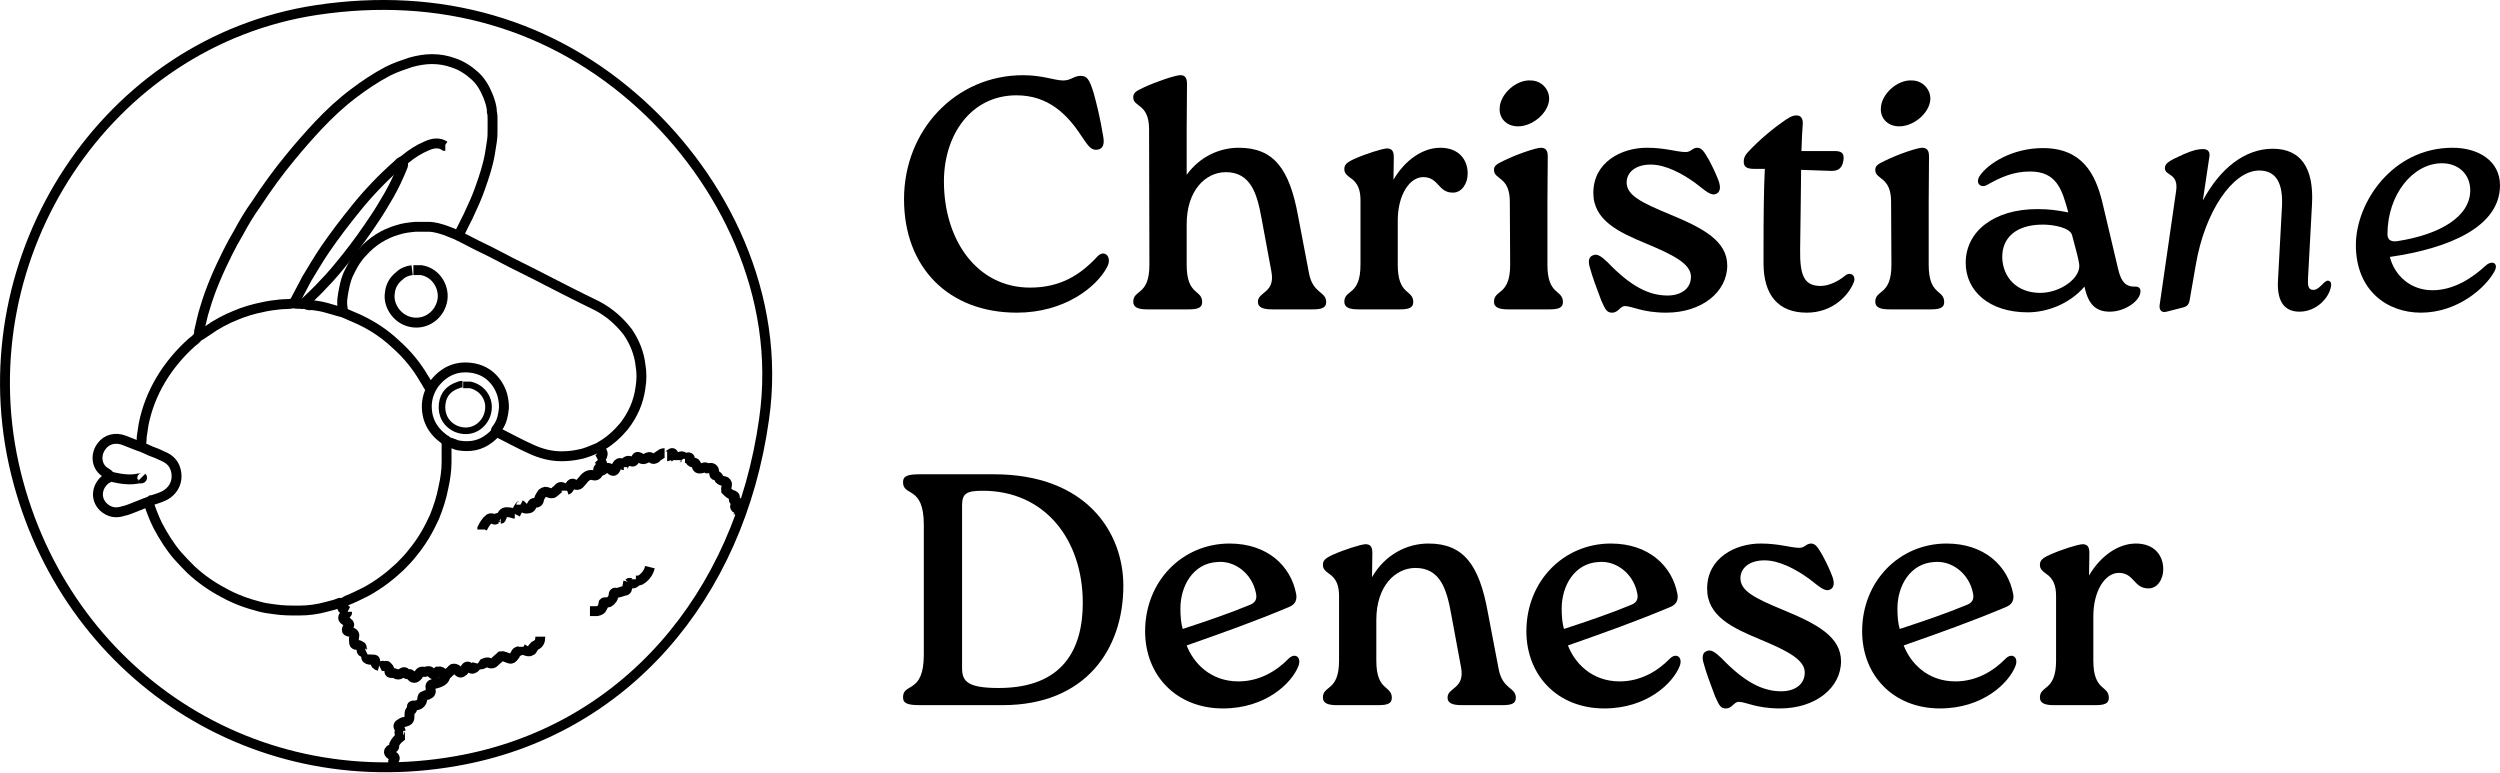
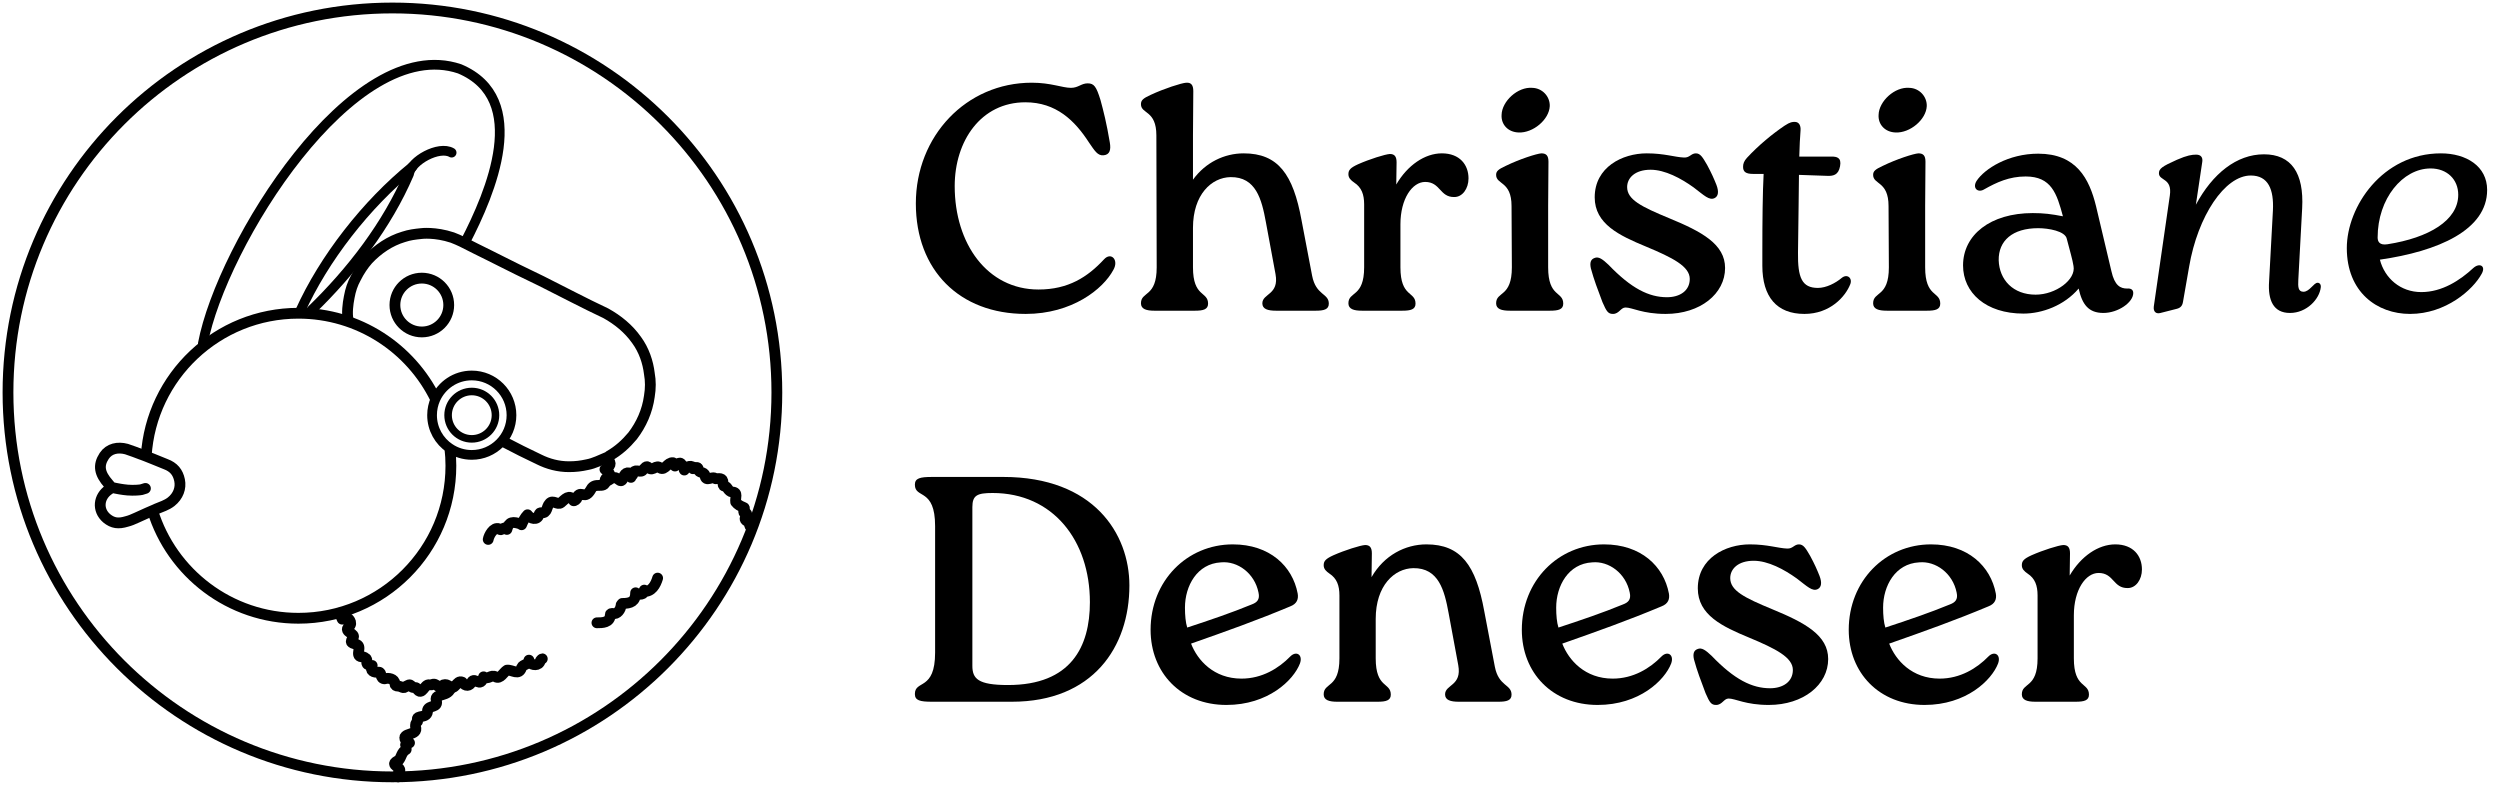
- <svg xmlns="http://www.w3.org/2000/svg" id="Layer_2" data-name="Layer 2" viewBox="0 0 379 117.08">
-   <defs>
-     <style>
-       .cls-1 {
-         stroke: currentcolor;
-         stroke-miterlimit: 10;
-       }
- 
-       .cls-1, .cls-2, .cls-3 {
-         fill: none;
-       }
- 
-       .cls-1, .cls-3 {
-         stroke-width: 1.5px;
-       }
- 
-       .cls-2, .cls-3 {
-         stroke: currentcolor;
-         stroke-linecap: round;
-         stroke-linejoin: round;
-       }
-     </style>
-   </defs>
-   <g id="Layer_2-2" data-name="Layer 2">
-     <g>
-       <path fill="none" stroke="currentcolor" stroke-width="1.5" d="M69.54,35.64l1.45-2.9c.68-1.45,1.35-2.9,1.84-4.35.58-1.64,1.16-3.38,1.45-5.12.1-.58.19-1.16.29-1.84s.1-1.16.1-1.84v-1.55c0-.39,0-.68-.1-1.06,0-.87-.29-1.64-.58-2.42-.48-1.16-1.06-2.22-2.03-3.09-.97-.87-2.03-1.55-3.19-1.93-1.06-.39-2.13-.58-3.29-.58-1.06,0-2.13.19-3.19.48-1.16.39-2.32.77-3.48,1.35-1.84.97-3.58,2.13-5.22,3.38-1.93,1.45-3.67,3.09-5.32,4.83-1.45,1.55-2.8,3.09-4.16,4.74-1.93,2.32-3.67,4.74-5.32,7.25-.97,1.35-1.84,2.8-2.61,4.25-.58.97-1.16,2.03-1.64,3-1.35,2.71-2.61,5.51-3.48,8.5-.39,1.16-.58,2.32-.87,3.48v.58" />
-       <path fill="none" stroke="currentcolor" stroke-width="1.5" d="M51.95,47.23v-.48c-.19-.97,0-1.93.19-2.9.19-1.06.48-2.03.97-2.9.48-.97,1.06-1.93,1.84-2.71,1.45-1.64,3.29-2.8,5.32-3.38.87-.29,1.74-.39,2.71-.48h1.93c.97,0,1.84.29,2.71.58.48.19.97.39,1.45.58,1.45.68,2.8,1.45,4.25,2.13s2.8,1.45,4.16,2.13c1.16.58,2.32,1.16,3.48,1.74,3.19,1.64,6.38,3.29,9.57,4.83,1.84.97,3.38,2.32,4.64,3.96,1.06,1.55,1.74,3.29,1.93,5.03.19,1.06.19,2.22,0,3.38-.29,2.22-1.16,4.16-2.51,5.89-.97,1.16-2.13,2.22-3.48,3-.1,0-.19.19-.29.19-.97.39-1.93.87-3,1.06-.87.19-1.74.29-2.71.29-1.55,0-3.09-.39-4.54-1.06-1.74-.77-3.48-1.74-5.22-2.61-.1,0-.19-.1-.29-.19" />
-       <path fill="none" stroke="currentcolor" stroke-width="1.5" d="M22.48,76.03c.39,1.26.87,2.51,1.45,3.67.87,1.64,1.84,3.19,3,4.54.68.77,1.35,1.45,2.03,2.13,1.45,1.35,3.09,2.51,4.93,3.48,1.74.97,3.58,1.64,5.51,2.13.68.19,1.45.29,2.22.39,1.26.19,2.42.19,3.67.19,1.45,0,2.9-.19,4.25-.58.68-.19,1.26-.29,1.93-.58h.48" />
-       <path fill="none" stroke="currentcolor" stroke-width="1.5" d="M67.7,67.14v2.9c0,1.26-.19,2.61-.48,3.87-.29,1.55-.77,3-1.35,4.45-.87,1.93-1.93,3.77-3.29,5.41-.58.77-1.26,1.45-1.93,2.13-1.55,1.45-3.19,2.71-5.12,3.77-.97.48-1.93.97-2.9,1.35-.48.19-.58.58-.77.97,0,.19.1.39.29.39s.39.19.58.29" />
-       <path fill="none" stroke="currentcolor" stroke-width="1.5" d="M61.13,24.43c-.39,0-.58.29-.77.48-2.32,2.03-4.54,4.35-6.47,6.76-1.64,2.03-3.19,4.06-4.64,6.18-.97,1.45-1.84,2.9-2.71,4.35-.58,1.16-1.26,2.32-1.84,3.48,0,.1-.1.19,0,.39" />
-       <path fill="none" stroke="currentcolor" stroke-width="1.5" d="M67.51,22.11h-.1c-.87-.58-1.84-.39-2.71,0-1.16.48-2.22,1.16-3.29,2.03-.19.19-.39.29-.29.58,0,.19,0,.39-.1.58-.58,1.45-1.26,2.9-2.03,4.25-.68,1.16-1.35,2.32-2.13,3.48-1.35,2.03-2.71,3.96-4.25,5.89-1.16,1.45-2.32,2.9-3.67,4.25-.77.87-1.64,1.64-2.42,2.42,0,0-.19.1-.19.19-.19.29-.39.39-.77.29-.39,0-.77,0-1.06-.1-.68.19-1.45.1-2.13.19-.87.1-1.64.19-2.51.39-1.45.29-2.8.68-4.16,1.26-1.45.58-2.9,1.35-4.25,2.32-.29.19-.58.39-.87.58-.1,0-.19.19-.39.19h-.1c-.19.39-.58.68-.97.97-1.84,1.64-3.48,3.58-4.74,5.7s-2.13,4.35-2.61,6.76c-.1.58-.19,1.26-.29,1.93,0,.39,0,.87-.19,1.26" />
-       <path fill="none" stroke="currentcolor" stroke-width="1.5" d="M75.14,65.4c0-.19.19-.39.39-.68.58-.87.77-1.84.87-2.9,0-1.35-.29-2.51-1.06-3.67-.87-1.26-2.03-2.03-3.48-2.32-2.51-.48-4.54.39-6.09,2.42-.58.87-.97,1.84-1.06,3-.1,2.22.77,3.96,2.61,5.32.19.1.39.19.58.48h0c.58,0,1.06.39,1.64.48,1.74.29,3.29,0,4.64-1.06.39-.29.77-.68,1.16-1.06" />
-       <path fill="none" stroke="currentcolor" stroke-width="1.5" d="M46.35,46.07c.29.29.68.19,1.06.19.68.1,1.35.19,2.03.39.68.19,1.35.39,2.03.58.58.1,1.06.39,1.55.58s1.06.48,1.55.68c2.03.97,3.77,2.13,5.41,3.67,1.74,1.55,3.19,3.29,4.35,5.32.29.39.48.87.77,1.26" />
-       <path fill="none" stroke="currentcolor" stroke-width="1.5" d="M16.58,72.07c-.1-.19-.39-.29-.48-.39-1.45-.77-1.74-2.71-.68-4.06.77-1.06,2.13-1.35,3.38-.87.77.29,1.45.58,2.22.87.68.19,1.16.48,1.84.77.58.19,1.26.48,1.84.77,1.16.48,1.84,1.26,2.03,2.51s-.29,2.42-1.35,3.19c-.68.48-1.45.68-2.32.97h-.1c-.39.29-.97.39-1.35.58-.48.19-.97.39-1.45.58s-.97.39-1.45.48c-1.16.39-2.13.19-3-.58-1.35-1.26-1.06-3.29.48-4.35,0,0,.19,0,.19-.1.19-.29.48-.19.77-.1,1.26.29,2.61.48,3.87.19h.39c.1,0,.19-.1.1-.19" />
-       <path fill="none" stroke="currentcolor" stroke-width="1.5" d="M67.51,102.32c0,.48-.19.87-.97,1.16s-.58.1-.87.19c-.39.1-.48.29-.39.68v.19c.1.39,0,.58-.39.77-.19,0-.39.1-.58.19-.19,0-.29.19-.29.39,0,.68-.48,1.06-1.16,1.06-.39,0-.48,0-.39.48,0,.1,0,.19-.1.19-.29.19-.29.39-.29.77,0,.68,0,.87-.77,1.06-.19,0-.39.1-.48.19-.39.19-.58.39-.29.77,0,.1.19.19.19.39" />
-       <path fill="none" stroke="currentcolor" stroke-width="1.5" d="M103.85,69.46s.19,0,.29-.1c.29-.1.48,0,.48.29q0,.39.48.48c.29,0,.39.1.48.39.1.48.29.58.77.48.29-.1.58-.29.87,0h.19c.48-.19.87,0,.87.58v.19c0,.1,0,.29.19.29s.39.19.48.39c.1.29.39.39.68.48.29,0,.48.1.58.39,0,.19,0,.39-.1.58-.1.19,0,.29,0,.48.29.29.58.58.97.68,0,0,.1,0,.19.1.19.1.19.19,0,.39q-.1.29.1.39h.19c.19,0,.19.19.1.39,0,.1-.1.19-.19.29-.1.19,0,.39.19.48,0,0,.19,0,.19.1.19,0,.29.19.29.39s0,.39.29.39" />
-       <path fill="none" stroke="currentcolor" stroke-width="1.5" d="M72.34,100.58c-.1.39-.29.68-.58.77-.19.1-.39,0-.48-.1-.39-.29-.48-.29-.77.1-.1.19-.19.39-.39.48-.19.19-.39.19-.58,0-.1-.1-.19-.19-.39-.39-.19-.1-.48-.1-.58,0-.1.19-.29.29-.48.48-.29.39-.48.39-.97.1,0,0-.19-.1-.29-.19-.19-.1-.29,0-.48,0l-.19.19c-.29.29-.48.29-.77,0-.19-.39-.58-.29-.87-.19-.1,0-.19.1-.29,0-.48-.1-.68.19-.87.58h0c-.39.48-.77.48-1.06,0,0-.19-.19-.29-.39-.19-.19,0-.29,0-.39-.19-.19-.19-.29-.19-.58,0,0,0-.1.1-.19.1-.29.19-.48.19-.77,0-.19-.1-.29-.1-.48-.1-.39,0-.48,0-.48-.39,0-.19,0-.29-.19-.48s-.19-.29-.39-.19h-.19c-.19-.1-.48,0-.68.1" />
-       <path fill="none" stroke="currentcolor" stroke-width="1.5" d="M90.7,69.65c.1.1.29.19.39.39.29.19.29.48,0,.68-.29.1-.48.39-.39.77,0,.39-.29.68-.68.58-.58-.19-1.06,0-1.55.58-.1.19-.29.29-.39.48-.29.39-.58.48-.97.29s-.48-.1-.68.19c-.1.29-.19.58-.48.68" />
-       <path fill="none" stroke="currentcolor" stroke-width="1.5" d="M85.87,74.39q0-.19-.19-.29c-.77-.48-.77-.29-1.26.19-.19.1-.29.29-.48.39-.19.19-.48.1-.77,0-.48-.19-.58-.19-.97.1-.19.29-.39.58-.48.87,0,.48-.29.58-.68.58-.19,0-.29.1-.39.29-.1.39-.29.58-.77.58-.19,0-.39,0-.58-.19-.1-.1-.19-.29-.39-.39" />
-       <path fill="none" stroke="currentcolor" stroke-width="1.5" d="M52.63,92.75c0,.1,0,.19-.1.29,0,0-.19.1-.29.19-.29.29-.29.58,0,.77.19.1.39.29.48.39.29.19.29.39.1.58,0,.1-.1.19-.19.29-.1.29-.1.39.19.48.1,0,.19,0,.39.1.48.1.58.39.48.77-.1.29,0,.58,0,.87,0,.19.19.29.39.29s.39,0,.58.19c.19,0,.19.19.19.39-.1.39,0,.48.39.58.1,0,.19.19.39.1" />
-       <path fill="none" stroke="currentcolor" stroke-width="1.5" d="M98.53,85.98c-.19.77-.58,1.35-1.26,1.84-.19.19-.48.19-.87.19" />
-       <path fill="none" stroke="currentcolor" stroke-width="1.5" d="M61.13,110.72c-.1,0-.29,0-.39.1-.19.1-.29.29-.1.48v.48c-.39.29-.68.68-.87,1.06v.19c0,.19,0,.29-.19.39s-.29.19-.48.29c-.19.19-.19.39,0,.58.1.1.29.19.48.29.29.19.39.39.1.68-.19.19,0,.48-.1.68" />
-       <path fill="none" stroke="currentcolor" stroke-width="1.5" d="M100.75,68.69c-.39,0-.58.19-.87.39-.19.1-.29.19-.48.39-.19.1-.39.19-.58,0-.29-.29-.58-.19-.87,0s-.58.19-.87,0c0,0,0-.1-.1-.1-.19-.1-.39-.19-.48,0s-.19.29-.39.48c0,.1-.19.19-.39.1-.58-.19-.77-.1-1.06.39,0,.19-.29.29-.29.48" />
-       <path fill="none" stroke="currentcolor" stroke-width="1.5" d="M81.91,96.52c0,.58-.1,1.06-.77,1.35-.1,0-.19.19-.29.29,0,.19-.19.29-.29.48-.29.19-.58.1-.87,0-.19,0-.29-.19-.48-.29" />
-       <path fill="none" stroke="currentcolor" stroke-width="1.5" d="M95.24,88.21c-.1.39-.1.68-.19,1.06,0,.19-.19.29-.39.29-.48.1-.87.39-1.45.29-.1,0-.19.19-.19.29,0,.29-.1.58-.29.77-.29.39-.48.48-.87.39-.19,0-.39,0-.39.19s0,.39-.1.48c-.19.48-.39.58-.87.68h-1.06" />
-       <path fill="none" stroke="currentcolor" stroke-width="1.5" d="M55.53,99.22v.48c0,.19.48.39.68.29h.39c.19,0,.29,0,.29.29,0,.39.19.58.58.68" />
-       <path fill="none" stroke="currentcolor" stroke-width="1.5" d="M78.04,77.87c-.29,0-.48-.19-.77-.19-.68-.1-.97,0-1.16.48,0,0,0,.19-.1.29s0,.19-.1.19" />
-       <path fill="none" stroke="currentcolor" stroke-width="1.5" d="M94.57,70.52c-.1,0-.19-.1-.29-.19-.19-.19-.39-.19-.58,0s-.29.48-.39.77c-.19.39-.48.39-.77,0q-.29-.29-.68-.1c-.1,0-.29.1-.39.19-.19.19-.48.29-.77.19" />
-       <path fill="none" stroke="currentcolor" stroke-width="1.5" d="M79.2,98.06c0,.29-.29.58-.58.68-.19,0-.39.19-.48.39,0,.19-.29.39-.39.58-.19.19-.39.19-.58.1-.29-.1-.48-.19-.77-.29-.19-.1-.39,0-.48,0-.19.19-.48.39-.68.58-.1.1-.19.19-.29.29-.19.19-.48.29-.77.1-.39-.19-.58,0-.87.1-.29.19-.58.19-.87,0" />
-       <path fill="none" stroke="currentcolor" stroke-width="1.5" d="M90.9,68.01c.1.1.19.19.29.39.29.19.19.77,0,.87-.19.1-.39.29-.58.39" />
-       <path fill="none" stroke="currentcolor" stroke-width="1.5" d="M75.92,78.64c-.29-.19-.48-.19-.68,0q-.19.29-.48,0c-.19-.1-.39-.1-.58,0-.48.39-.77.87-1.06,1.45v.19" />
-       <path fill="none" stroke="currentcolor" stroke-width="1.5" d="M79.01,76.51c0,.19-.1.1-.19.19-.29.39-.48.87-.68,1.26h0" />
-       <path fill="none" stroke="currentcolor" stroke-width="1.5" d="M103.85,69.56c0-.1-.1-.1-.1-.19q-.39-.39-.87,0c-.19.1-.39.1-.39.39" />
-       <path fill="none" stroke="currentcolor" stroke-width="1.5" d="M96.5,87.82c0,.48-.48.77-.87.58-.1,0-.19-.1-.29,0" />
-       <path fill="none" stroke="currentcolor" stroke-width="1.5" d="M101.14,69.17c.19,0,.29-.19.39-.29.39-.29.48-.29.68.19,0,.1.1.29.19.39" />
-       <path fill="none" stroke="currentcolor" d="M70.12,58.25c-.19,0-.39,0-.58.1-1.45.48-2.32,1.35-2.51,2.9-.19,1.64.58,3.09,2.13,3.77.48.19.97.29,1.45.29,1.74,0,3.09-1.35,3.38-2.9.39-1.93-.87-3.67-2.71-4.06h-1.06" />
-       <path fill="none" stroke="currentcolor" stroke-width="1.5" d="M62.48,40.95c-.77.1-1.45.39-1.93.87-.87.68-1.35,1.55-1.45,2.61-.29,1.84,1.06,3.87,3,4.35,1.84.48,3.67-.39,4.54-2.03.29-.58.48-1.16.48-1.84,0-1.93-1.35-3.67-3.29-3.96h-1.16" />
-       <g id="Generative_Object" data-name="Generative Object">
-         <path stroke="currentcolor" stroke-miterlimit="10" fill="none" stroke-width="1.5" d="M115.83,63.56c-3.77,26.96-21.26,47.35-46.58,51.8-32.08,5.7-60.4-14.5-67.16-45.03C-4.87,38.63,16.1,6.35,47.99,1.52c18.65-2.8,35.76,2.03,49.29,14.4,12.27,11.21,21.26,28.8,18.55,47.64h0Z" />
-       </g>
-     </g>
-     <g>
-       <path fill="currentcolor" stroke="none" d="M137.05,30.2c0-10.5,7.85-18.8,18.05-18.8,3,0,4.75.8,6.1.8,1.15,0,1.6-.7,2.6-.7s1.35.5,2,2.6c.45,1.65.95,3.6,1.45,6.6.2,1.15,0,1.9-.95,2-.95.1-1.4-.7-2.3-2-2.2-3.4-5.1-6.25-9.9-6.25-6.9,0-11,6-11,13.05,0,8.95,5.05,16.1,13.05,16.1,4.65,0,7.65-1.95,10.2-4.7,1.1-1.2,2.35.1,1.45,1.65-1.6,3-6.45,6.85-13.65,6.85-10.3,0-17.1-6.8-17.1-17.2Z" />
-       <path fill="currentcolor" stroke="none" d="M198.45,41.45c.6,3.1,2.6,2.7,2.6,4.35,0,.9-.75,1.1-2.05,1.1h-6.15c-1.3,0-2.15-.25-2.15-1.15,0-1.55,2.65-1.3,2.05-4.55l-1.5-8.1c-.65-3.55-1.55-7.05-5.5-7-2.95.05-5.85,2.7-5.85,7.9v6.15c0,4.7,2.35,3.7,2.35,5.65,0,.9-.75,1.1-2.05,1.1h-6.3c-1.25,0-2.1-.25-2.1-1.15,0-1.9,2.45-.9,2.45-5.6l-.05-20.55c0-3.95-2.4-3.3-2.4-4.85,0-.6.3-.9,1.5-1.45,2.15-1,4.8-1.85,5.55-1.9s1.1.35,1.1,1.3l-.05,6.9v6.9c1.95-2.7,4.9-4.1,7.9-4.1,5.35,0,7.7,3.25,9,10.4l1.65,8.65Z" />
-       <path fill="currentcolor" stroke="none" d="M222.5,26.3c0,1.6-.95,2.9-2.2,2.9-2.3.05-2.15-2.35-4.55-2.35-2,0-3.85,2.6-3.85,6.6v6.7c0,4.7,2.35,3.7,2.35,5.65,0,.9-.75,1.1-2.05,1.1h-6.3c-1.25,0-2.1-.25-2.1-1.15,0-1.9,2.45-.9,2.45-5.6v-9.8c0-1.55-.4-2.65-1.55-3.4-.5-.35-.9-.7-.9-1.3,0-.65.3-1,1.5-1.55,1.8-.8,4.2-1.55,4.95-1.6.7,0,1.05.35,1.05,1.3l-.05,3.45c1.75-3,4.45-4.85,7.1-4.85,2.8,0,4.15,1.8,4.15,3.9Z" />
-       <path fill="currentcolor" stroke="none" d="M228.89,30.6c0-3.9-2.4-3.3-2.4-4.85,0-.55.3-.85,1.5-1.4,2.15-1.05,4.8-1.9,5.55-1.95.75,0,1.1.35,1.1,1.3l-.05,6.9v9.55c0,4.7,2.35,3.7,2.35,5.65,0,.9-.75,1.1-2.05,1.1h-6.25c-1.3,0-2.15-.25-2.15-1.15,0-1.9,2.45-.9,2.45-5.6l-.05-9.55ZM227.35,16.4c.05-2.1,2.5-4.4,4.8-4.2,1.55.05,2.75,1.35,2.7,2.85-.1,2.1-2.6,4.2-4.85,4.1-1.65-.05-2.75-1.25-2.65-2.75Z" />
-       <path fill="currentcolor" stroke="none" d="M242.75,45.55c-.75-2-1.3-3.4-1.8-5.25-.2-.9,0-1.4.55-1.6.65-.3,1.3.2,2.2,1.05,3.55,3.7,6.3,5.05,9.1,5.05,2,0,3.55-1,3.55-2.85,0-1.95-2.65-3.3-6.85-5.05-4.1-1.7-7.95-3.5-7.95-7.65,0-4.7,4.3-6.85,8.1-6.85,2.75,0,4.4.6,5.8.65.9.05,1.1-.65,1.85-.65.7,0,1.05.6,1.75,1.8.7,1.3,1.05,2.1,1.45,3.1.4,1.05.3,1.75-.25,2.05-.85.45-1.65-.4-3.3-1.65-1.95-1.4-4.45-2.75-6.7-2.75-2.4,0-3.65,1.25-3.65,2.7,0,1.95,2.2,3.05,6.55,4.85,5.1,2.1,8.7,4.05,8.7,7.75,0,4-3.85,7.15-9.25,7.15-3.6,0-5.2-1-6.25-1-.75,0-1,1-1.95,1-.75,0-1-.35-1.65-1.85Z" />
-       <path fill="currentcolor" stroke="none" d="M281.05,42.75c-.75,1.95-3.15,4.65-7.15,4.65-4.3,0-6.55-2.65-6.55-7.5v-2.05c0-5.15.05-9.4.2-12.25h-1.65c-1.15,0-1.55-.35-1.55-1.1,0-.5.15-.9.6-1.4,1.85-2,4-3.75,5.85-5,.9-.6,1.25-.6,1.6-.6.65,0,.95.55.9,1.3-.1,1.2-.15,2.45-.2,4.1h5c.85,0,1.6.15,1.35,1.5-.25,1.4-1.1,1.55-2.05,1.5l-4.35-.15c-.05,2.75-.05,6.5-.15,12.1-.05,3.9.6,5.5,3.1,5.5,1.3,0,2.75-.75,3.7-1.55.85-.7,1.7,0,1.35.95Z" />
-       <path fill="currentcolor" stroke="none" d="M286.69,30.6c0-3.9-2.4-3.3-2.4-4.85,0-.55.3-.85,1.5-1.4,2.15-1.05,4.8-1.9,5.55-1.95.75,0,1.1.35,1.1,1.3l-.05,6.9v9.55c0,4.7,2.35,3.7,2.35,5.65,0,.9-.75,1.1-2.05,1.1h-6.25c-1.3,0-2.15-.25-2.15-1.15,0-1.9,2.45-.9,2.45-5.6l-.05-9.55ZM285.14,16.4c.05-2.1,2.5-4.4,4.8-4.2,1.55.05,2.75,1.35,2.7,2.85-.1,2.1-2.6,4.2-4.85,4.1-1.65-.05-2.75-1.25-2.65-2.75Z" />
-       <path fill="currentcolor" stroke="none" d="M324.5,44.15c0,1.45-2.35,3.1-4.65,3.1s-3.3-1.3-3.85-3.8c-2.25,2.65-5.7,3.9-8.6,3.9-5.85,0-9.4-3.25-9.4-7.5,0-4.75,4.25-8.15,10.85-8.15,1.7,0,2.9.15,4.7.5-.95-3.55-1.8-6.2-5.8-6.2-2.55,0-4.5.9-6.45,2-.95.6-1.9-.15-1.2-1.3,1.25-1.9,4.95-4.25,9.6-4.25,5.95,0,7.95,3.9,9,8.15l2.4,10.15c.5,2.25,1.4,2.7,2.45,2.7.55-.05.95.15.95.7ZM315.19,39.95c-.15-1-.55-2.3-1.05-4.25-.25-1.2-2.85-1.65-4.45-1.65-4,0-6.2,1.95-6.15,5,.1,3.05,2.25,5.35,5.75,5.35,3.15,0,6.3-2.35,5.9-4.45Z" />
-       <path fill="currentcolor" stroke="none" d="M353.4,43.25c-.2,1.85-2.2,4-4.8,4s-3.45-2-3.25-4.9l.6-11.1c.15-3.2-.7-5.4-3.45-5.4-4.05,0-8.25,6.3-9.6,14.2l-.95,5.45c-.1.65-.4.95-.95,1.1l-2.55.65c-.7.2-1.15-.2-1.05-1l2.5-17.3c.4-2.75-1.7-2.25-1.7-3.45,0-.7.45-1.05,2.8-2.1,1.6-.7,2.35-.8,3-.8.7,0,1.05.4.95,1.1l-1,6.7c2.6-4.85,6.35-7.85,10.6-7.85s6.25,2.9,5.95,8.4l-.6,11.15c-.05,1.05-.05,1.85.8,1.85.95,0,1.6-1.4,2.2-1.4.3,0,.55.25.5.7Z" />
-       <path fill="currentcolor" stroke="none" d="M378.15,41.15c-1.35,2.5-5.6,6.25-11.15,6.25-5.15,0-9.85-3.4-9.85-10.25,0-6.45,5.55-14.75,14.65-14.75,3.95,0,7.2,2,7.2,5.7,0,6.25-7.65,9.55-16.7,10.85.75,2.9,3.2,5.05,6.45,5.05s6.05-1.85,8.1-3.75c.95-.85,2-.35,1.3.9ZM361.94,35.5c0,.65.3,1.25,1.55,1.05,6.4-1,11-3.7,11-7.7,0-2.4-1.75-4.1-4.3-4.1-4.35,0-8.25,4.7-8.25,10.75Z" />
-       <path fill="currentcolor" stroke="none" d="M150.65,71.9c14.1,0,19.65,8.85,19.65,16.9,0,9.6-5.7,18.1-18.3,18.1h-12.45c-1.85,0-2.65-.2-2.65-1.2,0-2.25,3.15-.45,3.15-6.45v-19.7c0-6-3.15-4.2-3.15-6.45,0-1,.8-1.2,2.65-1.2h11.1ZM164.15,91.4c0-9.6-5.75-17-15.15-17-2.4,0-3.15.35-3.15,2.2v24.7c0,2,.85,3,5.55,3,9.8,0,12.75-5.95,12.75-12.9Z" />
-       <path fill="currentcolor" stroke="none" d="M196.85,100.95c-1,2.6-4.95,6.45-11.45,6.45-7.05,0-11.8-5-11.8-11.7,0-7.6,5.65-13.3,12.8-13.3,5.75,0,9.3,3.4,10.1,7.65.15.85-.1,1.6-1.15,2-5.25,2.2-9.9,3.85-15.45,5.8,1,2.6,3.55,5.45,7.85,5.45,3.2,0,5.8-1.6,7.6-3.45.95-.95,2-.25,1.5,1.1ZM178.95,92.25c0,1.2.1,2.3.35,3.1,3.5-1.15,6.9-2.3,10.05-3.6.8-.3,1.3-.75,1.05-1.85-.6-3-3.25-4.95-5.85-4.7-3.7.2-5.6,3.65-5.6,7.05Z" />
-       <path fill="currentcolor" stroke="none" d="M227.2,101.45c.6,3.1,2.6,2.7,2.6,4.35,0,.9-.75,1.1-2.05,1.1h-6.15c-1.3,0-2.15-.25-2.15-1.15,0-1.55,2.65-1.3,2.05-4.55l-1.5-8.1c-.65-3.55-1.55-7.05-5.5-7-2.95.05-5.85,2.7-5.85,7.9v6.15c0,4.7,2.35,3.7,2.35,5.65,0,.9-.75,1.1-2.05,1.1h-6.3c-1.25,0-2.1-.25-2.1-1.15,0-1.9,2.45-.9,2.45-5.6v-9.8c0-1.55-.4-2.65-1.55-3.4-.5-.35-.9-.7-.9-1.3,0-.65.3-1,1.5-1.55,1.8-.8,4.2-1.55,4.95-1.6.7,0,1.05.35,1.05,1.3l-.05,3.7c1.95-3.4,5.25-5.1,8.55-5.1,5.35,0,7.7,3.25,9,10.4l1.65,8.65Z" />
-       <path fill="currentcolor" stroke="none" d="M254.65,100.95c-1,2.6-4.95,6.45-11.45,6.45-7.05,0-11.8-5-11.8-11.7,0-7.6,5.65-13.3,12.8-13.3,5.75,0,9.3,3.4,10.1,7.65.15.85-.1,1.6-1.15,2-5.25,2.2-9.9,3.85-15.45,5.8,1,2.6,3.55,5.45,7.85,5.45,3.2,0,5.8-1.6,7.6-3.45.95-.95,2-.25,1.5,1.1ZM236.75,92.25c0,1.2.1,2.3.35,3.1,3.5-1.15,6.9-2.3,10.05-3.6.8-.3,1.3-.75,1.05-1.85-.6-3-3.25-4.95-5.85-4.7-3.7.2-5.6,3.65-5.6,7.05Z" />
-       <path fill="currentcolor" stroke="none" d="M260,105.55c-.75-2-1.3-3.4-1.8-5.25-.2-.9,0-1.4.55-1.6.65-.3,1.3.2,2.2,1.05,3.55,3.7,6.3,5.05,9.1,5.05,2,0,3.55-1,3.55-2.85,0-1.95-2.65-3.3-6.85-5.05-4.1-1.7-7.95-3.5-7.95-7.65,0-4.7,4.3-6.85,8.1-6.85,2.75,0,4.4.6,5.8.65.9.05,1.1-.65,1.85-.65.7,0,1.05.6,1.75,1.8.7,1.3,1.05,2.1,1.45,3.1.4,1.05.3,1.75-.25,2.05-.85.45-1.65-.4-3.3-1.65-1.95-1.4-4.45-2.75-6.7-2.75-2.4,0-3.65,1.25-3.65,2.7,0,1.95,2.2,3.05,6.55,4.85,5.1,2.1,8.7,4.05,8.7,7.75,0,4-3.85,7.15-9.25,7.15-3.6,0-5.2-1-6.25-1-.75,0-1,1-1.95,1-.75,0-1-.35-1.65-1.85Z" />
-       <path fill="currentcolor" stroke="none" d="M305.55,100.95c-1,2.6-4.95,6.45-11.45,6.45-7.05,0-11.8-5-11.8-11.7,0-7.6,5.65-13.3,12.8-13.3,5.75,0,9.3,3.4,10.1,7.65.15.85-.1,1.6-1.15,2-5.25,2.2-9.9,3.85-15.45,5.8,1,2.6,3.55,5.45,7.85,5.45,3.2,0,5.8-1.6,7.6-3.45.95-.95,2-.25,1.5,1.1ZM287.65,92.25c0,1.2.1,2.3.35,3.1,3.5-1.15,6.9-2.3,10.05-3.6.8-.3,1.3-.75,1.05-1.85-.6-3-3.25-4.95-5.85-4.7-3.7.2-5.6,3.65-5.6,7.05Z" />
-       <path fill="currentcolor" stroke="none" d="M327.95,86.3c0,1.6-.95,2.9-2.2,2.9-2.3.05-2.15-2.35-4.55-2.35-2,0-3.85,2.6-3.85,6.6v6.7c0,4.7,2.35,3.7,2.35,5.65,0,.9-.75,1.1-2.05,1.1h-6.3c-1.25,0-2.1-.25-2.1-1.15,0-1.9,2.45-.9,2.45-5.6v-9.8c0-1.55-.4-2.65-1.55-3.4-.5-.35-.9-.7-.9-1.3,0-.65.3-1,1.5-1.55,1.8-.8,4.2-1.55,4.95-1.6.7,0,1.05.35,1.05,1.3l-.05,3.45c1.75-3,4.45-4.85,7.1-4.85,2.8,0,4.15,1.8,4.15,3.9Z" />
-     </g>
-   </g>
+ <svg xmlns="http://www.w3.org/2000/svg" id="Layer_1" viewBox="0 0 3822.37 1200">
+   <circle id="Outer_Circle" cx="600" cy="600" r="587.78" style="fill:none; stroke:currentColor; stroke-miterlimit:10; stroke-width:16.5px;" />
+   <path id="Beak" d="M687.84,685.45c1.02,8.76,1.55,17.65,1.55,26.67,0,128.79-104.39,233.18-233.14,233.18-104.85,0-193.51-69.2-222.87-164.41" style="fill:none; stroke:currentColor; stroke-miterlimit:10; stroke-width:16.5px;" />
+   <path id="Beak-2" d="M223.56,697.23c7.64-121.84,108.9-218.3,232.68-218.3,92.11,0,171.78,53.43,209.64,131.02" style="fill:none; stroke:currentColor; stroke-miterlimit:10; stroke-width:16.5px;" />
+   <path id="Eye" d="M782.03,634.78c0,33.55-27.16,60.74-60.71,60.74-12.35,0-23.83-3.69-33.41-10.04-.03,0-.03-.03-.07-.03-16.43-10.9-27.23-29.5-27.23-50.67,0-8.82,1.88-17.22,5.27-24.82,9.51-21.14,30.75-35.88,55.44-35.88,33.55,0,60.71,27.19,60.71,60.71Z" style="fill:none; stroke:currentColor; stroke-miterlimit:10; stroke-width:14.85px;" />
+   <circle id="Eye-2" cx="721.33" cy="634.79" r="36.21" style="fill:none; stroke:currentColor; stroke-miterlimit:10; stroke-width:11.55px;" />
+   <circle id="Eye_Left" cx="644.95" cy="466.39" r="41.15" style="fill:none; stroke:currentColor; stroke-miterlimit:10; stroke-width:16.5px;" />
+   <path id="Head" d="M532.24,489.21c-2.05-10.24-.37-24.58,1.68-34.82,2.05-11.27,5.12-20.49,10.24-29.71,5.12-10.24,11.27-19.46,18.44-27.66,15.37-16.39,33.81-28.68,54.29-34.83,9.22-3.07,17.41-4.1,27.66-5.12,0,0,20.49-2.65,47.12,6.15,5.12,2.05,10.24,4.1,14.34,6.15,14.34,7.17,28.97,14.74,43.02,21.51,13.63,6.57,22.62,11.63,43.02,21.51l35.85,17.41c32.78,16.39,65.56,33.81,98.34,49.17,18.44,10.24,34.83,23.56,47.12,40.98,11.27,15.37,17.41,33.81,19.46,51.22,2.05,11.27,2.05,22.54,0,34.83-3.07,22.54-12.29,43.02-25.61,60.44-10.24,12.29-21.51,22.54-35.85,30.73,0,0-2.05,2.05-3.07,2.05-10.24,4.1-19.46,9.22-30.73,11.27-9.22,2.05-17.41,3.07-27.66,3.07-16.39,0-31.76-4.1-46.1-11.27-17.41-8.2-35.85-17.41-53.27-26.63" style="fill:none; stroke:currentColor; stroke-linecap:round; stroke-linejoin:round; stroke-width:16.5px;" />
+   <path id="Lips" d="M171.56,745.14c-.35.42-1.64-.29-5.53-5.23-13.94-15.75-16.28-28.2-6.71-42.8,7.67-11.48,20.77-14.03,34.11-10.5,8.23,2.72,15.45,5.48,22.67,8.23,2.7.66,34.86,13.86,37.15,14.77,12.37,4.58,18.78,12.45,21.29,24.54,2.51,12.09-2.07,24.46-12.9,33.02-6.9,5.35-14.93,7.71-22.92,11.07l3.29-1.34c-5.16,1.93-28.27,12.44-33.23,14.72-4.96,2.28-9.98,4.46-15.01,5.68-12.59,3.83-21.21,2.88-30.66-4.87-14.72-12.62-12.49-33.02,3.33-43.81l4.76-3.21s1.12.01,5.09,1.01c1.83.38,10.4,2.15,18.75,2.86,9.65.81,19.18-.16,21.17-.62l6.15-1.9" style="fill:none; stroke:currentColor; stroke-linecap:round; stroke-linejoin:round; stroke-width:16.5px;" />
+   <path d="M689.36,1050.11c-2.04,16.32-25.49,9.18-22.43,20.4,4.08,12.24-11.22,7.14-13.26,15.3,1.02,14.28-18.36,6.12-15.3,15.3v2.04c-3.06,2.04-3.06,4.08-3.06,8.16,5.1,14.28-22.43,8.16-15.3,20.4,0,0,2.04,2.04,2.04,4.08h4.08c-3.06-1.02-8.16,2.04-5.1,5.1v5.1c-7.14,4.08-7.14,11.22-11.22,16.32-18.36,8.16,8.16,10.2,0,18.36-2.04,2.04,0,5.1-1.02,7.14" style="fill:none; stroke:currentColor; stroke-linecap:round; stroke-linejoin:round; stroke-width:16.5px;" />
+   <path d="M519.11,937.41l4.11,9.25,8.27-1.37c-.7-1.73,9.66,6.87,1.86,13.04-9.18,8.16,12.24,10.2,6.12,17.34-4.08,6.12-3.06,7.14,4.08,9.18,12.24,2.04-2.04,18.36,9.18,19.38,2.04,0,4.08,0,6.12,2.04,5.1,2.04-2.04,10.2,6.12,10.2,0,0,2.04,2.04,4.08,1.02-4.08,8.16,2.04,11.22,10.2,10.2,5.1,0,1.02,10.2,9.18,10.2h0c5.1-2.04,15.3,0,15.3,7.14q0,4.08,5.1,4.08c5.1,0,8.16,5.1,12.24,0,3.06-1.02,5.1-4.08,8.16,0,0,2.04,2.04,2.04,4.08,2.04s4.08,0,4.08,2.04c8.16,12.24,11.22-8.16,19.38-6.12h3.06c8.16-5.1,11.22,10.2,18.36,0,3.06-1.02,6.12,0,8.16,2.04,10.2,8.16,11.22-10.2,20.4-6.12,5.1,7.14,11.22,6.12,14.28,0,5.1-9.18,13.26,10.2,18.36-8.16,7.14,5.1,11.22-4.08,18.36,0,7.14,4.08,12.24-7.14,17.34-10.2,8.16-1.02,18.36,9.18,22.43-4.08,2.04-5.1,11.22-4.08,11.22-11.22v3.06c5.1,5.1,15.3,6.12,17.34-2.04,0,0,2.04-3.06,3.06-3.06" style="fill:none; stroke:currentColor; stroke-linecap:round; stroke-linejoin:round; stroke-width:16.5px;" />
+   <path d="M1005.49,883.89c-3.06,10.2-9.18,21.42-21.42,20.4l1.02-2.04c0,8.16-7.14,6.12-12.24,6.12l-1.02-2.04c0,13.26-7.14,16.32-20.4,16.32,0,0-2.04,2.04-2.04,3.06,0,6.12-6.12,14.28-12.24,12.24-2.04,0-4.08,0-4.08,2.04,0,12.24-12.24,12.24-20.4,12.24" style="fill:none; stroke:currentColor; stroke-linecap:round; stroke-linejoin:round; stroke-width:16.5px;" />
+   <path d="M931.05,704.41c5.1,6.12-1.02,10.2-6.12,13.26h1.02s3.06,2.04,4.08,4.08c7.14,6.12-7.14,7.14-4.08,14.28-2.04,12.24-16.32,0-22.43,12.24-9.18,16.32-14.28,2.04-20.4,10.2,0,3.06-2.04,6.12-5.1,7.14h-1.02c-6.12-11.22-13.26-2.04-19.38,3.06-5.1,4.08-12.24-5.1-17.34,1.02-5.1,5.1-3.06,15.3-12.24,14.28-2.04,0-3.06,0-4.08,3.06-2.04,9.18-13.26,6.12-17.34,0-4.08,4.08-7.14,10.2-9.18,15.3h0l-1.02-1.02c-12.24-4.08-18.36-4.08-21.42,8.16v-1.02c-5.1-5.1-7.14,5.1-12.24,0-8.16-3.06-15.3,10.2-16.32,16.32" style="fill:none; stroke:currentColor; stroke-linecap:round; stroke-linejoin:round; stroke-width:16.5px;" />
+   <path d="M1059.54,715.63c2.04,0,8.16-3.06,8.16,2.04,0,6.12,9.18,3.06,10.2,9.18,1.02,11.22,11.22,0,16.32,5.1,5.1,0,11.22-2.04,11.22,6.12,0,2.04,0,5.1,2.04,5.1,5.1,0,5.1,8.16,12.24,9.18,9.18,0,4.08,9.18,5.1,15.3,3.06,4.08,7.14,6.12,12.24,8.16,4.08,1.02-4.08,9.18,3.06,8.16,6.12,3.06-7.14,9.18,3.06,13.26,5.1,0,0,8.16,6.12,8.16" style="fill:none; stroke:currentColor; stroke-linecap:round; stroke-linejoin:round; stroke-width:16.5px;" />
+   <path d="M1028.95,707.47c-8.16-1.02-12.24,12.24-19.38,8.16-6.12-6.12-11.22,5.1-17.34,0-4.08-5.1-6.12,0-10.2,4.08-4.08,3.06-12.24-4.08-14.28,5.1,0,2.04-3.06,3.06-3.06,5.1" style="fill:none; stroke:currentColor; stroke-linecap:round; stroke-linejoin:round; stroke-width:16.5px;" />
+   <path d="M965.72,725.83c-6.12-6.12-11.22-2.04-13.26,6.12-4.08,9.18-8.16-5.1-15.3-1.02-4.08,0-7.14,6.12-12.24,4.08" style="fill:none; stroke:currentColor; stroke-linecap:round; stroke-linejoin:round; stroke-width:16.5px;" />
+   <path d="M1059.54,716.65v-2.04c-3.06-4.08-12.24,0-13.26,4.08" style="fill:none; stroke:currentColor; stroke-linecap:round; stroke-linejoin:round; stroke-width:16.5px;" />
+   <path d="M1032.01,712.57c8.16-6.12,8.16-7.14,13.26,3.06" style="fill:none; stroke:currentColor; stroke-linecap:round; stroke-linejoin:round; stroke-width:16.5px;" />
+   <path d="M710.86,370.71c39.67-76.28,100.69-219.69-8.14-265.46-163.27-55.16-364.12,269.53-392.6,420.06" style="fill:none; stroke:currentColor; stroke-linecap:round; stroke-linejoin:round; stroke-width:14.85px;" />
+   <path d="M630.5,254.96c-70.18,56.96-135.27,140.16-171.89,221.53" style="fill:none; stroke:currentColor; stroke-linecap:round; stroke-linejoin:round; stroke-width:14.85px;" />
+   <path d="M690.51,233.4h0c-19.32-11.19-62.04,12.21-65.09,32.55-33.56,78.32-88.49,149.51-149.51,208.51" style="fill:none; stroke:currentColor; stroke-linecap:round; stroke-linejoin:round; stroke-width:14.85px;" />
+   <path style="fill:currentColor; stroke:none;" d="M1400.28,311.07c0-103.11,77.09-184.62,177.25-184.62,29.46,0,46.64,7.86,59.9,7.86,11.29,0,15.71-6.87,25.53-6.87s13.26,4.91,19.64,25.53c4.42,16.2,9.33,35.35,14.24,64.81,1.96,11.29,0,18.66-9.33,19.64-9.33.98-13.75-6.87-22.58-19.64-21.6-33.39-50.08-61.38-97.22-61.38-67.76,0-108.02,58.92-108.02,128.15,0,87.89,49.59,158.1,128.15,158.1,45.66,0,75.12-19.15,100.16-46.15,10.8-11.78,23.08.98,14.24,16.2-15.71,29.46-63.34,67.27-134.04,67.27-101.15,0-167.92-66.78-167.92-168.9Z" />
+   <path style="fill:currentColor; stroke:none;" d="M2006.16,421.54c5.89,30.44,25.53,26.51,25.53,42.72,0,8.84-7.37,10.8-20.13,10.8h-60.39c-12.77,0-21.11-2.46-21.11-11.29,0-15.22,26.02-12.77,20.13-44.68l-14.73-79.54c-6.38-34.86-15.22-69.23-54.01-68.74-28.97.49-57.45,26.51-57.45,77.58v60.39c0,46.15,23.08,36.33,23.08,55.48,0,8.84-7.37,10.8-20.13,10.8h-61.87c-12.28,0-20.62-2.46-20.62-11.29,0-18.66,24.06-8.84,24.06-54.99l-.49-201.8c0-38.79-23.57-32.41-23.57-47.63,0-5.89,2.95-8.84,14.73-14.24,21.11-9.82,47.14-18.17,54.5-18.66,7.37-.49,10.8,3.44,10.8,12.77l-.49,67.76v67.76c19.15-26.51,48.12-40.26,77.58-40.26,52.54,0,75.61,31.92,88.38,102.13l16.2,84.94Z" />
+   <path style="fill:currentColor; stroke:none;" d="M2245.28,272.77c0,15.71-9.33,28.48-21.6,28.48-22.59.49-21.11-23.08-44.68-23.08-19.64,0-37.81,25.53-37.81,64.81v65.79c0,46.15,23.08,36.33,23.08,55.48,0,8.84-7.37,10.8-20.13,10.8h-61.87c-12.27,0-20.62-2.46-20.62-11.29,0-18.66,24.06-8.84,24.06-54.99v-96.24c0-15.22-3.93-26.02-15.22-33.39-4.91-3.44-8.84-6.87-8.84-12.77,0-6.38,2.95-9.82,14.73-15.22,17.68-7.86,41.24-15.22,48.61-15.71,6.87,0,10.31,3.44,10.31,12.77l-.49,33.88c17.18-29.46,43.7-47.63,69.72-47.63,27.5,0,40.75,17.68,40.75,38.3Z" />
+   <path style="fill:currentColor; stroke:none;" d="M2311.07,314.99c0-38.3-23.57-32.41-23.57-47.63,0-5.4,2.95-8.35,14.73-13.75,21.11-10.31,47.14-18.66,54.5-19.15,7.36,0,10.8,3.44,10.8,12.77l-.49,67.76v93.78c0,46.15,23.08,36.33,23.08,55.48,0,8.84-7.37,10.8-20.13,10.8h-61.38c-12.77,0-21.11-2.46-21.11-11.29,0-18.66,24.06-8.84,24.06-54.99l-.49-93.78ZM2295.85,175.55c.49-20.62,24.55-43.21,47.14-41.24,15.22.49,27,13.26,26.51,27.99-.98,20.62-25.53,41.24-47.63,40.26-16.2-.49-27-12.27-26.02-27Z" />
+   <path style="fill:currentColor; stroke:none;" d="M2450.02,461.8c-7.36-19.64-12.77-33.39-17.68-51.55-1.96-8.84,0-13.75,5.4-15.71,6.38-2.95,12.77,1.96,21.6,10.31,34.86,36.33,61.87,49.59,89.36,49.59,19.64,0,34.86-9.82,34.86-27.99,0-19.15-26.02-32.41-67.27-49.59-40.26-16.69-78.07-34.37-78.07-75.12,0-46.15,42.23-67.27,79.54-67.27,27,0,43.21,5.89,56.96,6.38,8.84.49,10.8-6.38,18.17-6.38,6.87,0,10.31,5.89,17.18,17.68,6.87,12.77,10.31,20.62,14.24,30.44,3.93,10.31,2.95,17.18-2.46,20.13-8.35,4.42-16.2-3.93-32.41-16.2-19.15-13.75-43.7-27-65.79-27-23.57,0-35.84,12.28-35.84,26.51,0,19.15,21.6,29.95,64.32,47.63,50.08,20.62,85.43,39.77,85.43,76.1,0,39.28-37.81,70.21-90.83,70.21-35.35,0-51.06-9.82-61.37-9.82-7.37,0-9.82,9.82-19.15,9.82-7.37,0-9.82-3.44-16.2-18.17Z" />
+   <path style="fill:currentColor; stroke:none;" d="M2829.06,434.31c-7.36,19.15-30.93,45.66-70.21,45.66-42.23,0-64.32-26.02-64.32-73.65v-20.13c0-50.57.49-92.31,1.96-120.29h-16.2c-11.29,0-15.22-3.44-15.22-10.8,0-4.91,1.47-8.84,5.89-13.75,18.17-19.64,39.28-36.82,57.45-49.1,8.84-5.89,12.28-5.89,15.71-5.89,6.38,0,9.33,5.4,8.84,12.77-.98,11.78-1.47,24.06-1.96,40.26h49.1c8.35,0,15.71,1.47,13.26,14.73-2.45,13.75-10.8,15.22-20.13,14.73l-42.72-1.47c-.49,27-.49,63.83-1.47,118.82-.49,38.3,5.89,54.01,30.44,54.01,12.77,0,27-7.37,36.33-15.22,8.35-6.87,16.69,0,13.26,9.33Z" />
+   <path style="fill:currentColor; stroke:none;" d="M2887.49,314.99c0-38.3-23.57-32.41-23.57-47.63,0-5.4,2.95-8.35,14.73-13.75,21.11-10.31,47.14-18.66,54.5-19.15,7.36,0,10.8,3.44,10.8,12.77l-.49,67.76v93.78c0,46.15,23.08,36.33,23.08,55.48,0,8.84-7.37,10.8-20.13,10.8h-61.38c-12.77,0-21.11-2.46-21.11-11.29,0-18.66,24.06-8.84,24.06-54.99l-.49-93.78ZM2872.27,175.55c.49-20.62,24.55-43.21,47.14-41.24,15.22.49,27,13.26,26.51,27.99-.98,20.62-25.53,41.24-47.63,40.26-16.2-.49-27-12.27-26.02-27Z" />
+   <path style="fill:currentColor; stroke:none;" d="M3261.63,448.05c0,14.24-23.08,30.44-45.66,30.44s-32.41-12.77-37.81-37.32c-22.09,26.02-55.97,38.3-84.45,38.3-57.45,0-92.31-31.92-92.31-73.65,0-46.64,41.73-80.03,106.55-80.03,16.69,0,28.48,1.47,46.15,4.91-9.33-34.86-17.68-60.88-56.96-60.88-25.04,0-44.19,8.84-63.34,19.64-9.33,5.89-18.66-1.47-11.78-12.77,12.28-18.66,48.61-41.73,94.27-41.73,58.43,0,78.07,38.3,88.38,80.03l23.57,99.67c4.91,22.09,13.75,26.51,24.06,26.51,5.4-.49,9.33,1.47,9.33,6.87ZM3170.3,406.81c-1.47-9.82-5.4-22.59-10.31-41.73-2.46-11.78-27.99-16.2-43.7-16.2-39.28,0-60.88,19.15-60.39,49.1.98,29.95,22.09,52.54,56.46,52.54,30.93,0,61.87-23.08,57.94-43.7Z" />
+   <path style="fill:currentColor; stroke:none;" d="M3548.37,439.22c-1.96,18.17-21.6,39.28-47.14,39.28s-33.88-19.64-31.92-48.12l5.89-109c1.47-31.42-6.87-53.03-33.88-53.03-39.77,0-81.01,61.87-94.27,139.44l-9.33,53.52c-.98,6.38-3.93,9.33-9.33,10.8l-25.04,6.38c-6.87,1.96-11.29-1.96-10.31-9.82l24.55-169.88c3.93-27-16.69-22.1-16.69-33.88,0-6.87,4.42-10.31,27.5-20.62,15.71-6.87,23.08-7.86,29.46-7.86,6.87,0,10.31,3.93,9.33,10.8l-9.82,65.79c25.53-47.63,62.36-77.09,104.09-77.09s61.37,28.48,58.43,82.49l-5.89,109.49c-.49,10.31-.49,18.17,7.86,18.17,9.33,0,15.71-13.75,21.6-13.75,2.95,0,5.4,2.46,4.91,6.87Z" />
+   <path style="fill:currentColor; stroke:none;" d="M3794.37,418.59c-13.26,24.55-54.99,61.38-109.49,61.38-50.57,0-96.73-33.39-96.73-100.65,0-63.34,54.5-144.84,143.86-144.84,38.79,0,70.7,19.64,70.7,55.97,0,61.38-75.12,93.78-163.99,106.55,7.37,28.48,31.42,49.59,63.34,49.59s59.41-18.17,79.54-36.83c9.33-8.35,19.64-3.44,12.77,8.84ZM3635.28,363.11c0,6.38,2.95,12.27,15.22,10.31,62.85-9.82,108.02-36.33,108.02-75.61,0-23.57-17.18-40.26-42.23-40.26-42.72,0-81.01,46.15-81.01,105.56Z" />
+   <path style="fill:currentColor; stroke:none;" d="M1533.83,729.22c138.46,0,192.96,86.91,192.96,165.96,0,94.27-55.97,177.74-179.71,177.74h-122.26c-18.17,0-26.02-1.96-26.02-11.78,0-22.09,30.93-4.42,30.93-63.34v-193.45c0-58.92-30.93-41.24-30.93-63.34,0-9.82,7.86-11.78,26.02-11.78h109ZM1666.4,920.71c0-94.27-56.46-166.94-148.77-166.94-23.57,0-30.93,3.44-30.93,21.6v242.55c0,19.64,8.35,29.46,54.5,29.46,96.24,0,125.2-58.43,125.2-126.68Z" />
+   <path style="fill:currentColor; stroke:none;" d="M1987.52,1014.49c-9.82,25.53-48.61,63.34-112.44,63.34-69.23,0-115.88-49.1-115.88-114.89,0-74.63,55.48-130.61,125.7-130.61,56.46,0,91.33,33.39,99.18,75.12,1.47,8.35-.98,15.71-11.29,19.64-51.55,21.6-97.22,37.81-151.72,56.96,9.82,25.53,34.86,53.52,77.09,53.52,31.42,0,56.96-15.71,74.63-33.88,9.33-9.33,19.64-2.46,14.73,10.8ZM1811.74,929.06c0,11.78.98,22.59,3.44,30.44,34.37-11.29,67.76-22.59,98.69-35.35,7.86-2.95,12.77-7.36,10.31-18.17-5.89-29.46-31.92-48.61-57.45-46.15-36.33,1.96-54.99,35.84-54.99,69.23Z" />
+   <path style="fill:currentColor; stroke:none;" d="M2285.55,1019.4c5.89,30.44,25.53,26.51,25.53,42.72,0,8.84-7.37,10.8-20.13,10.8h-60.39c-12.77,0-21.11-2.46-21.11-11.29,0-15.22,26.02-12.77,20.13-44.68l-14.73-79.54c-6.38-34.86-15.22-69.23-54.01-68.74-28.97.49-57.45,26.51-57.45,77.58v60.39c0,46.15,23.08,36.33,23.08,55.48,0,8.84-7.37,10.8-20.13,10.8h-61.87c-12.27,0-20.62-2.46-20.62-11.29,0-18.66,24.06-8.84,24.06-54.99v-96.24c0-15.22-3.93-26.02-15.22-33.39-4.91-3.44-8.84-6.87-8.84-12.77,0-6.38,2.95-9.82,14.73-15.22,17.68-7.86,41.24-15.22,48.61-15.71,6.87,0,10.31,3.44,10.31,12.77l-.49,36.33c19.15-33.39,51.55-50.08,83.96-50.08,52.54,0,75.61,31.92,88.38,102.13l16.2,84.94Z" />
+   <path style="fill:currentColor; stroke:none;" d="M2555.11,1014.49c-9.82,25.53-48.61,63.34-112.44,63.34-69.23,0-115.88-49.1-115.88-114.89,0-74.63,55.48-130.61,125.7-130.61,56.46,0,91.33,33.39,99.18,75.12,1.47,8.35-.98,15.71-11.29,19.64-51.55,21.6-97.22,37.81-151.72,56.96,9.82,25.53,34.86,53.52,77.09,53.52,31.42,0,56.96-15.71,74.63-33.88,9.33-9.33,19.64-2.46,14.73,10.8ZM2379.33,929.06c0,11.78.98,22.59,3.44,30.44,34.37-11.29,67.76-22.59,98.69-35.35,7.86-2.95,12.77-7.36,10.31-18.17-5.89-29.46-31.92-48.61-57.45-46.15-36.33,1.96-54.99,35.84-54.99,69.23Z" />
+   <path style="fill:currentColor; stroke:none;" d="M2607.65,1059.66c-7.36-19.64-12.77-33.39-17.68-51.55-1.96-8.84,0-13.75,5.4-15.71,6.38-2.95,12.77,1.96,21.6,10.31,34.86,36.33,61.87,49.59,89.36,49.59,19.64,0,34.86-9.82,34.86-27.99,0-19.15-26.02-32.41-67.27-49.59-40.26-16.69-78.07-34.37-78.07-75.12,0-46.15,42.23-67.27,79.54-67.27,27,0,43.21,5.89,56.96,6.38,8.84.49,10.8-6.38,18.17-6.38,6.87,0,10.31,5.89,17.18,17.68,6.87,12.77,10.31,20.62,14.24,30.44,3.93,10.31,2.95,17.18-2.46,20.13-8.35,4.42-16.2-3.93-32.41-16.2-19.15-13.75-43.7-27-65.79-27-23.57,0-35.84,12.28-35.84,26.51,0,19.15,21.6,29.95,64.32,47.63,50.08,20.62,85.43,39.77,85.43,76.1,0,39.28-37.81,70.21-90.83,70.21-35.35,0-51.06-9.82-61.37-9.82-7.37,0-9.82,9.82-19.15,9.82-7.37,0-9.82-3.44-16.2-18.17Z" />
+   <path style="fill:currentColor; stroke:none;" d="M3054.94,1014.49c-9.82,25.53-48.61,63.34-112.44,63.34-69.23,0-115.88-49.1-115.88-114.89,0-74.63,55.48-130.61,125.7-130.61,56.46,0,91.33,33.39,99.18,75.12,1.47,8.35-.98,15.71-11.29,19.64-51.55,21.6-97.22,37.81-151.72,56.96,9.82,25.53,34.86,53.52,77.09,53.52,31.42,0,56.96-15.71,74.63-33.88,9.33-9.33,19.64-2.46,14.73,10.8ZM2879.16,929.06c0,11.78.98,22.59,3.44,30.44,34.37-11.29,67.76-22.59,98.69-35.35,7.86-2.95,12.77-7.36,10.31-18.17-5.89-29.46-31.92-48.61-57.45-46.15-36.33,1.96-54.99,35.84-54.99,69.23Z" />
+   <path style="fill:currentColor; stroke:none;" d="M3274.91,870.63c0,15.71-9.33,28.48-21.6,28.48-22.59.49-21.11-23.08-44.68-23.08-19.64,0-37.81,25.53-37.81,64.81v65.79c0,46.15,23.08,36.33,23.08,55.48,0,8.84-7.37,10.8-20.13,10.8h-61.87c-12.27,0-20.62-2.46-20.62-11.29,0-18.66,24.06-8.84,24.06-54.99v-96.24c0-15.22-3.93-26.02-15.22-33.39-4.91-3.44-8.84-6.87-8.84-12.77,0-6.38,2.95-9.82,14.73-15.22,17.68-7.86,41.24-15.22,48.61-15.71,6.87,0,10.31,3.44,10.31,12.77l-.49,33.88c17.18-29.46,43.7-47.63,69.72-47.63,27.5,0,40.75,17.68,40.75,38.3Z" />
</svg>
